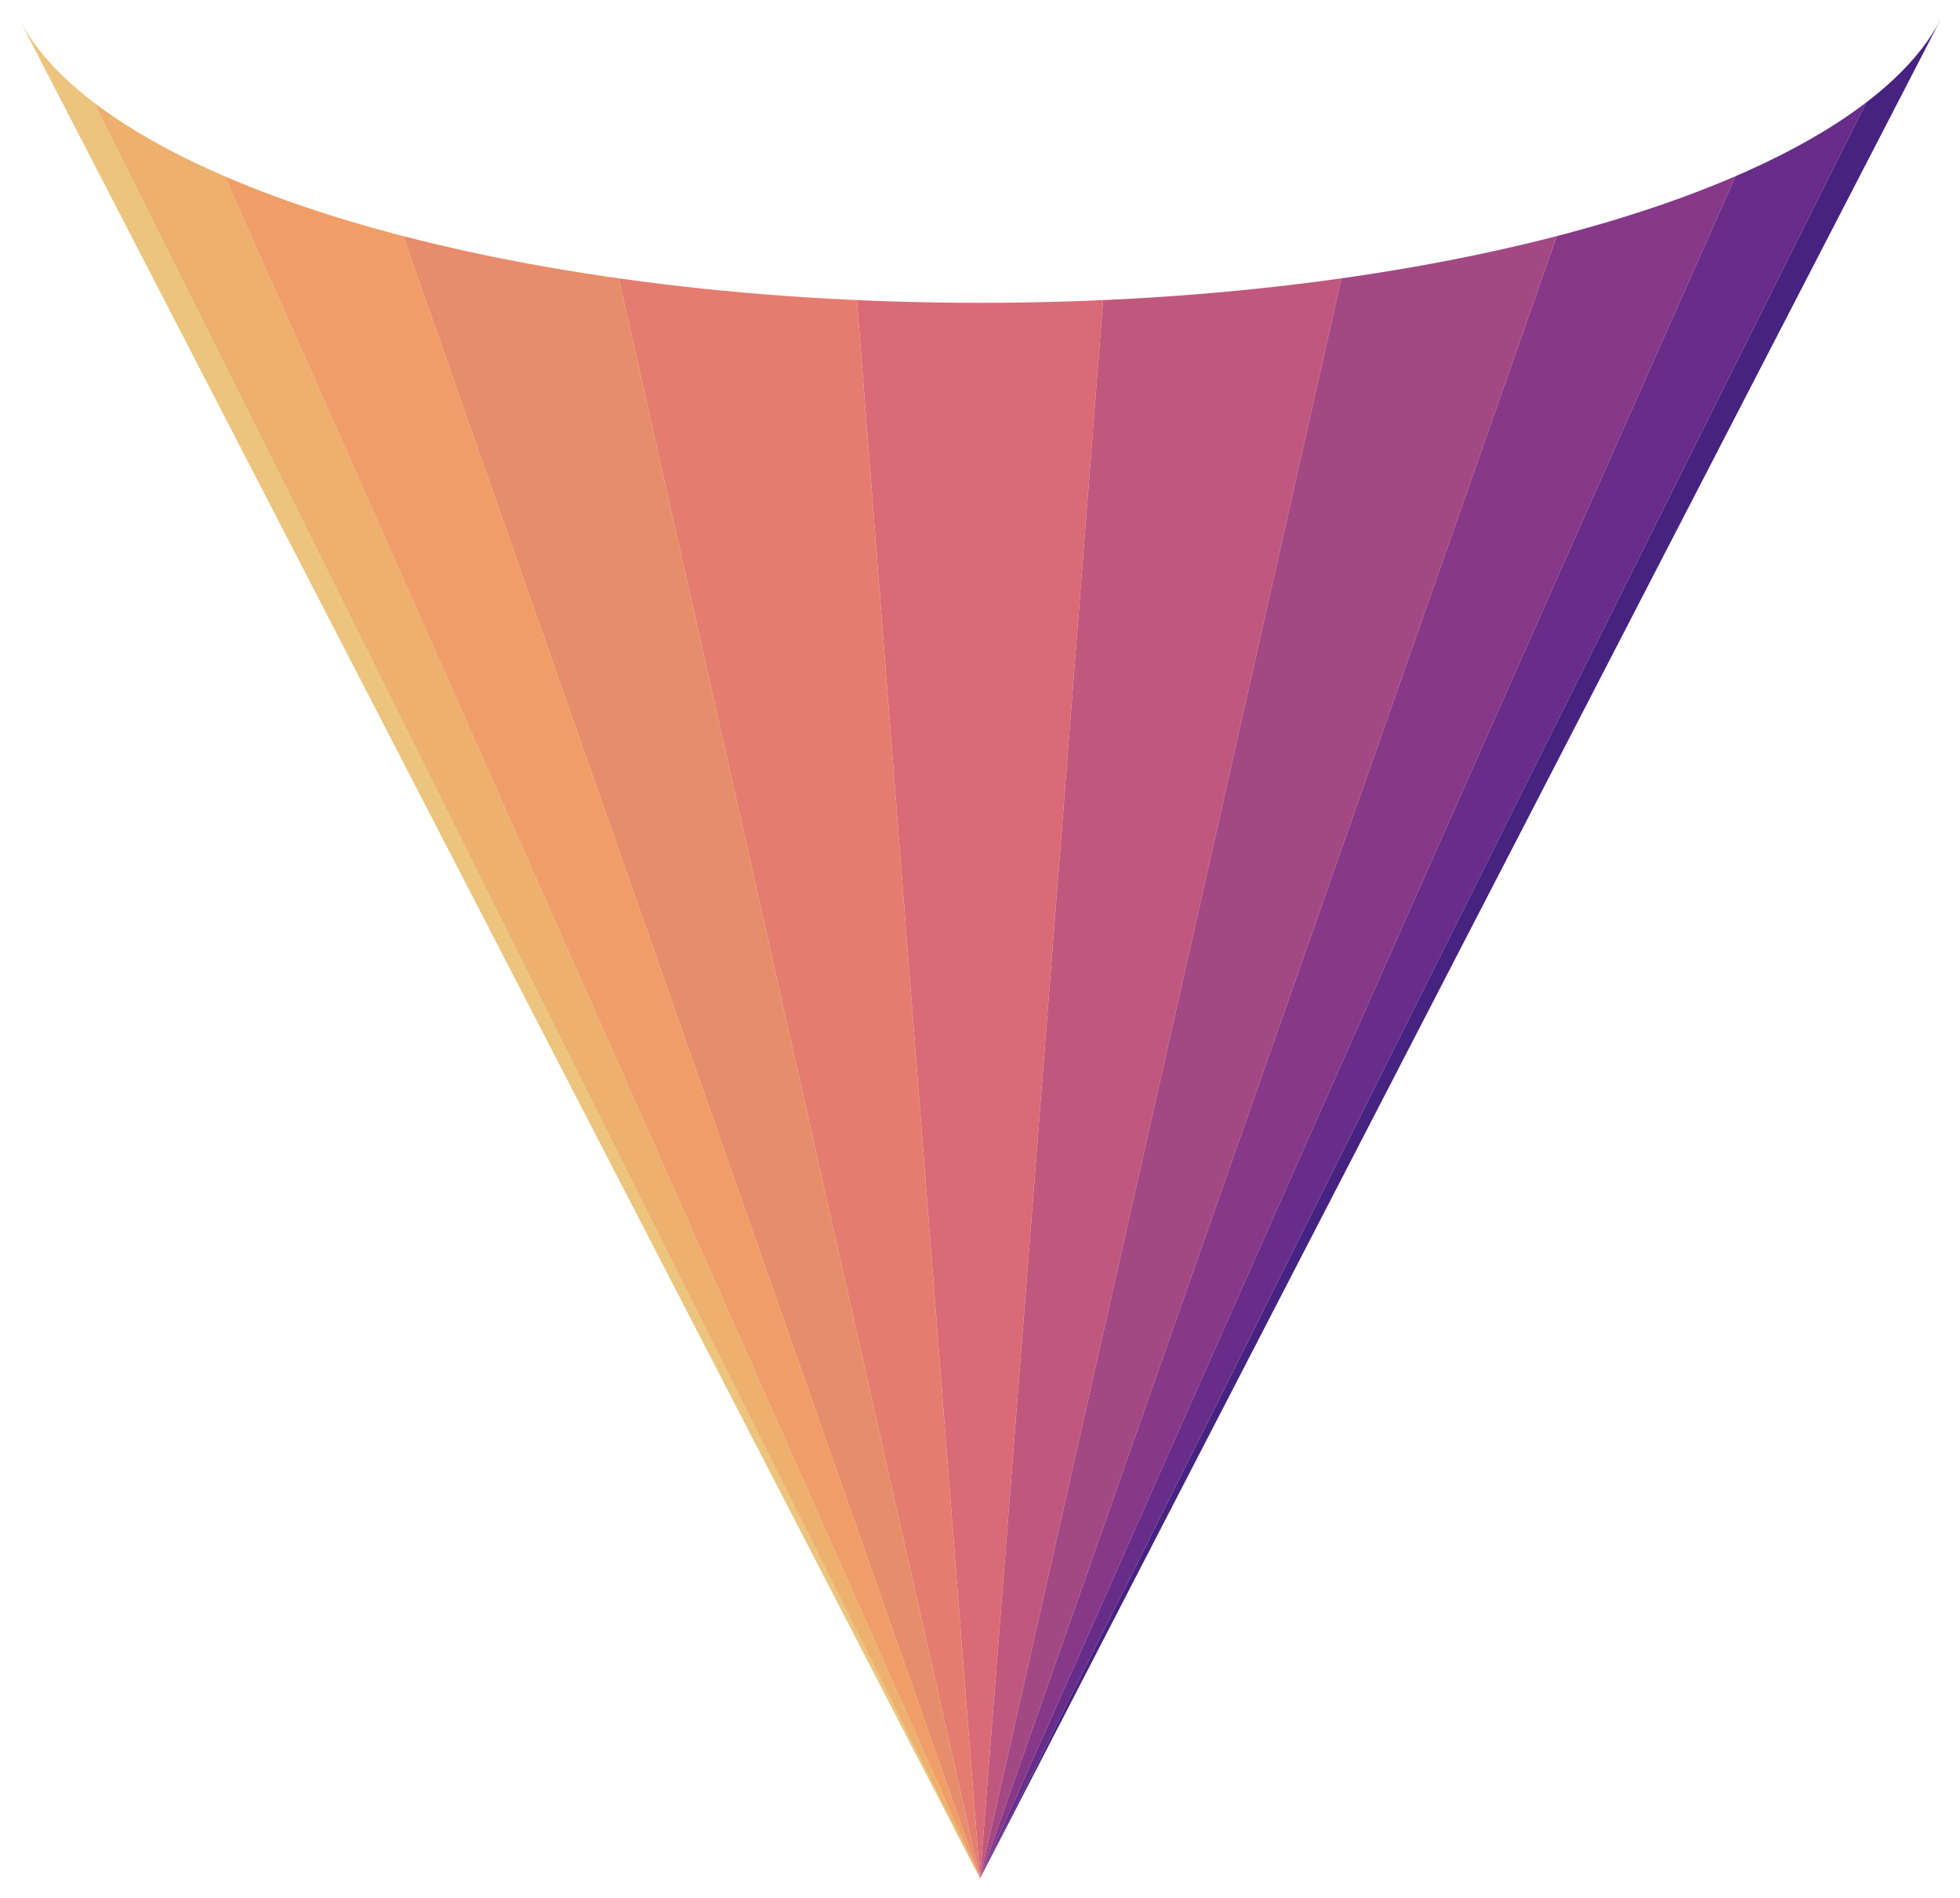
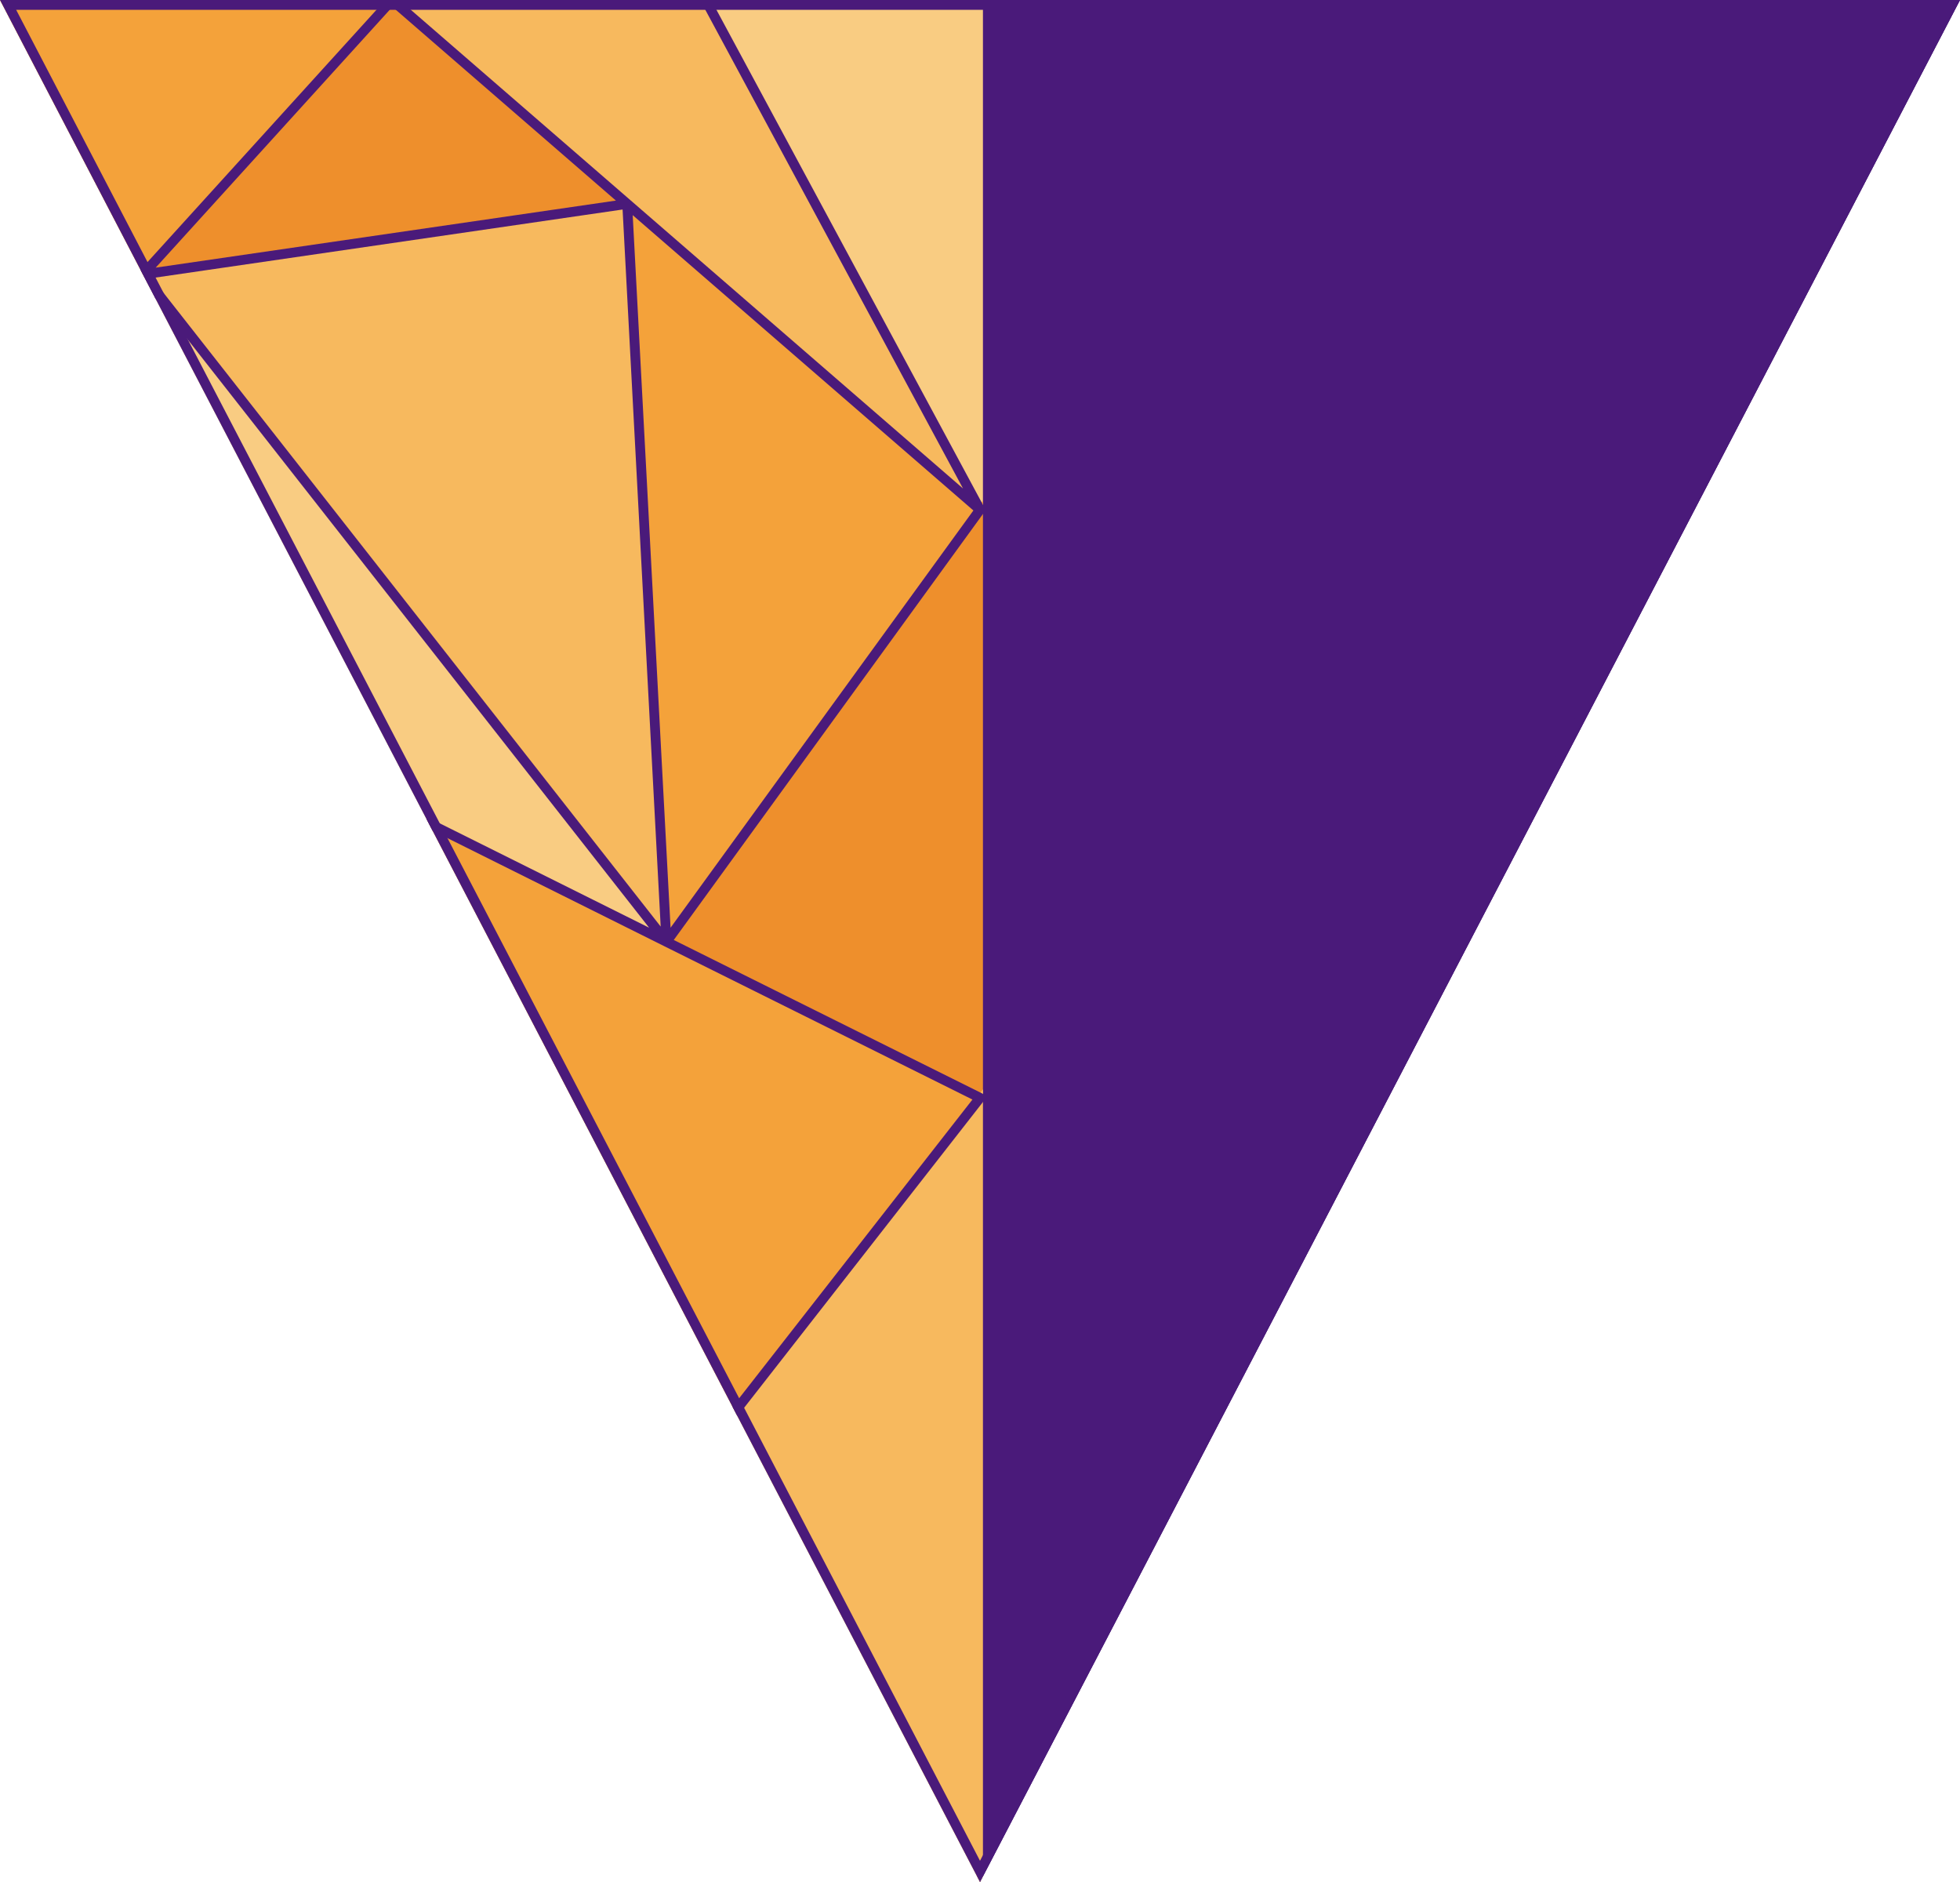
- <svg xmlns="http://www.w3.org/2000/svg" viewBox="-1 2.24 102 98.76">
+ <svg xmlns="http://www.w3.org/2000/svg" viewBox="0 0 100 96">
  <defs>
-     <clipPath id="c">
-       <path d="M50,100L0,3.24A50.83,18 0 0 0 100,3.24Z" />
+     <clipPath id="taisi-clip">
+       <path d="M0,0H100L50,96Z" />
    </clipPath>
  </defs>
-   <g clip-path="url(#c)">
-     <polygon points="-25,-45.14 -19.19,-38.65 50,100" fill="#edc47d" />
-     <polygon points="-19.19,-38.65 -8.98,-32.89 50,100" fill="#edb06e" />
-     <polygon points="-8.98,-32.89 4.97,-28.21 50,100" fill="#f09e68" />
-     <polygon points="4.97,-28.21 21.79,-24.92 50,100" fill="#e78d6b" />
-     <polygon points="21.79,-24.92 40.39,-23.22 50,100" fill="#e47d70" />
-     <polygon points="40.39,-23.22 59.61,-23.22 50,100" fill="#da6a76" />
-     <polygon points="59.61,-23.22 78.21,-24.92 50,100" fill="#c0587e" />
-     <polygon points="78.21,-24.92 95.03,-28.21 50,100" fill="#a44884" />
-     <polygon points="95.03,-28.21 108.98,-32.89 50,100" fill="#873889" />
-     <polygon points="108.98,-32.89 119.19,-38.65 50,100" fill="#672d88" />
-     <polygon points="119.19,-38.65 125,-45.14 50,100" fill="#462281" />
+   <g clip-path="url(#taisi-clip)">
+     <path d="M50,0H100L50,96Z" fill="#4A1A7A" stroke="#4A1A7A" stroke-width="0.3" />
+     <polygon points="0.00,0.00 20.00,0.00 7.29,14.00" fill="#F4A23A" stroke="#F4A23A" stroke-width="0.3" />
+     <polygon points="20.00,0.00 32.00,10.40 7.29,14.00" fill="#EE8F2C" stroke="#EE8F2C" stroke-width="0.3" />
+     <polygon points="20.00,0.00 36.00,0.00 50.00,26.00" fill="#F7B95E" stroke="#F7B95E" stroke-width="0.3" />
+     <polygon points="36.00,0.00 50.00,0.00 50.00,26.00" fill="#F9CC82" stroke="#F9CC82" stroke-width="0.3" />
+     <polygon points="7.29,14.00 32.00,10.40 34.00,48.04" fill="#F7B95E" stroke="#F7B95E" stroke-width="0.3" />
+     <polygon points="32.00,10.40 50.00,26.00 34.00,48.04" fill="#F4A23A" stroke="#F4A23A" stroke-width="0.3" />
+     <polygon points="7.29,14.00 34.00,48.04 21.88,42.00" fill="#F9CC82" stroke="#F9CC82" stroke-width="0.3" />
+     <polygon points="50.00,26.00 50.00,56.00 34.00,48.04" fill="#EE8F2C" stroke="#EE8F2C" stroke-width="0.3" />
+     <polygon points="21.88,42.00 34.00,48.04 50.00,56.00 37.50,72.00" fill="#F4A23A" stroke="#F4A23A" stroke-width="0.3" />
+     <polygon points="37.50,72.00 50.00,56.00 50.00,96.00" fill="#F7B95E" stroke="#F7B95E" stroke-width="0.3" />
+     <path d="M20.00,0.00L7.29,14.00M20.00,0.00L32.00,10.40M32.00,10.40L7.29,14.00M36.00,0.00L50.00,26.00M50.00,26.00L20.00,0.00M32.00,10.40L34.00,48.04M34.00,48.04L7.29,14.00M32.00,10.40L50.00,26.00M50.00,26.00L34.00,48.04M34.00,48.04L21.88,42.00M50.00,56.00L34.00,48.04M50.00,56.00L37.50,72.00" fill="none" stroke="#4A1A7A" stroke-width="0.5" stroke-linecap="round" />
+     <path d="M0,0H100L50,96Z" fill="none" stroke="#4A1A7A" stroke-width="1.0" stroke-linejoin="round" />
  </g>
</svg>
